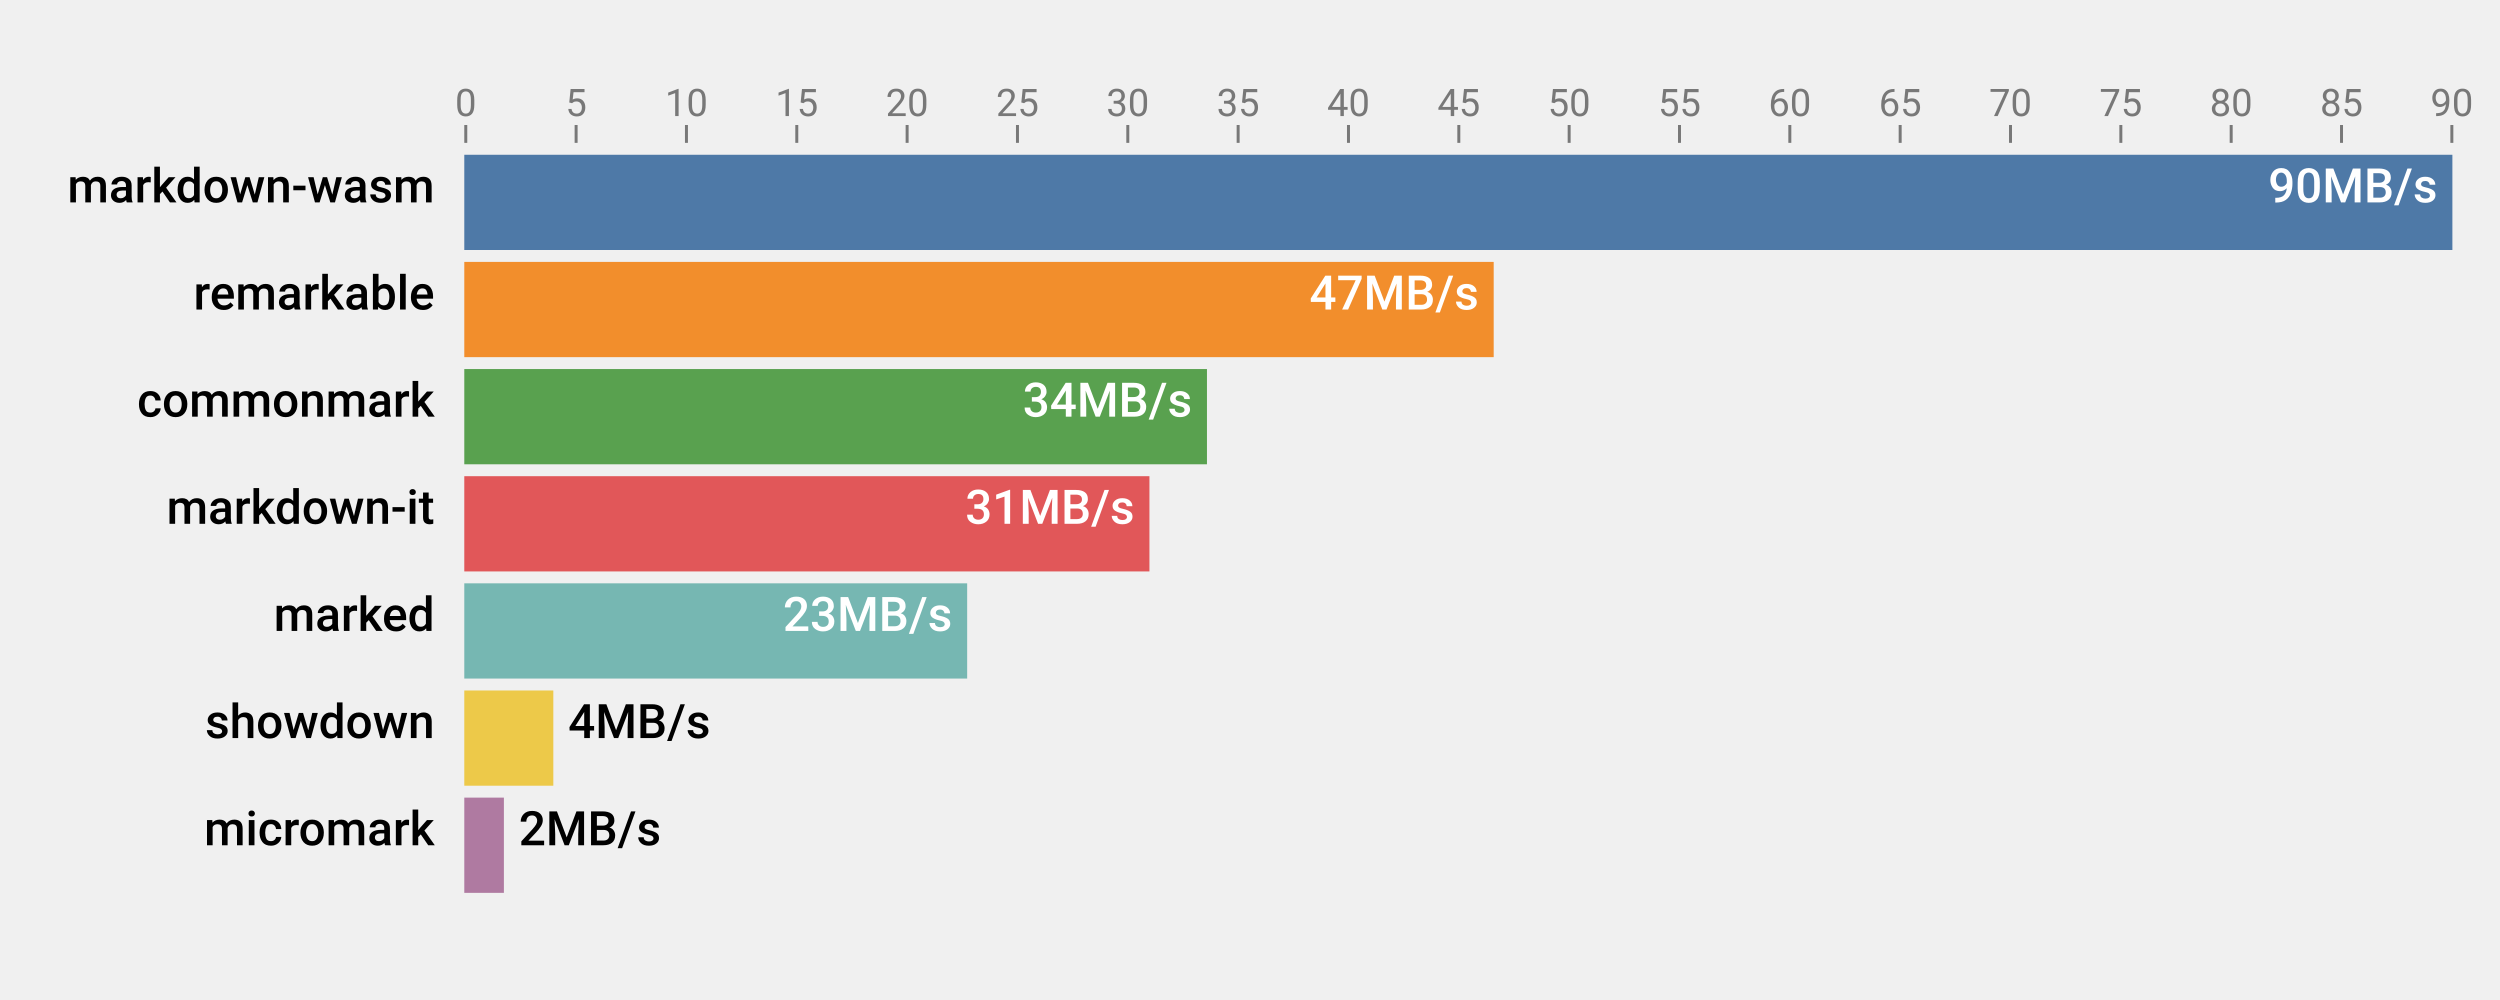
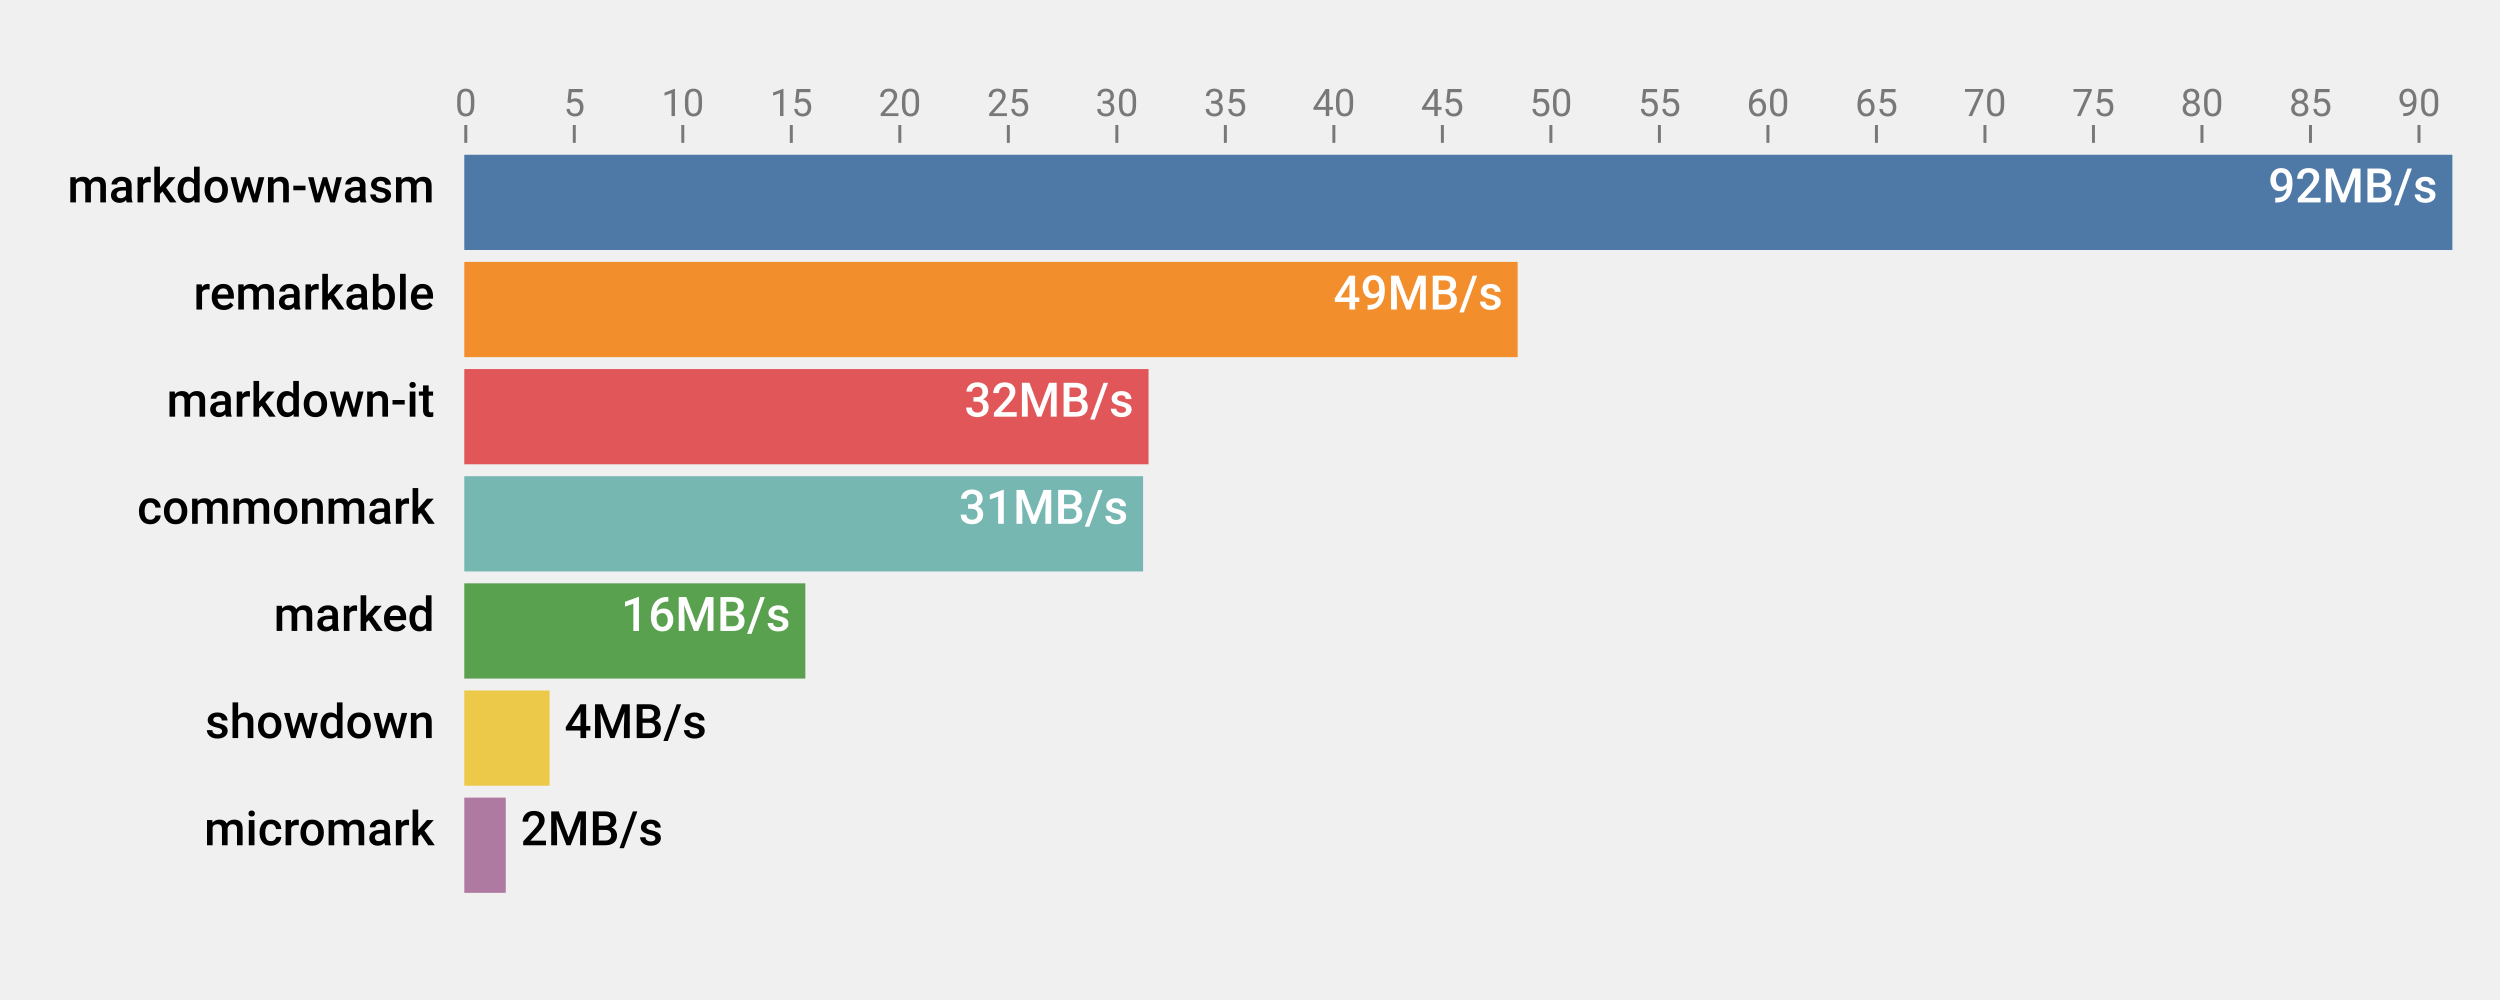
<svg xmlns="http://www.w3.org/2000/svg" width="840" height="336" font-family="system-ui,-apple-system,&quot;Segoe UI&quot;,Roboto,&quot;Helvetica Neue&quot;,&quot;Noto Sans&quot;,&quot;Liberation Sans&quot;,Arial,sans-serif" font-size="16">
  <g font-weight="500" text-anchor="end">
    <text x="156" y="68" alignment-baseline="central" dx="-10">markdown-wasm</text>
    <text x="156" y="104" alignment-baseline="central" dx="-10">remarkable</text>
-     <text x="156" y="140" alignment-baseline="central" dx="-10">commonmark</text>
-     <text x="156" y="176" alignment-baseline="central" dx="-10">markdown-it</text>
+     <text x="156" y="140" alignment-baseline="central" dx="-10">markdown-it</text>
+     <text x="156" y="176" alignment-baseline="central" dx="-10">commonmark</text>
    <text x="156" y="212" alignment-baseline="central" dx="-10">marked</text>
    <text x="156" y="248" alignment-baseline="central" dx="-10">showdown</text>
    <text x="156" y="284" alignment-baseline="central" dx="-10">micromark</text>
  </g>
  <path fill="#4e79a7" d="M156 52h668v32H156z" />
-   <path fill="#f28e2c" d="M156 88h345.879v32H156z" />
-   <path fill="#59a14f" d="M156 124h249.542v32H156z" />
-   <path fill="#e15759" d="M156 160h230.211v32H156z" />
-   <path fill="#76b7b2" d="M156 196h168.969v32H156z" />
-   <path fill="#edc949" d="M156 232h29.917v32H156z" />
-   <path fill="#af7aa1" d="M156 268h13.311v32H156z" />
+   <path fill="#f28e2c" d="M156 88h353.935v32H156z" />
+   <path fill="#e15759" d="M156 124h229.908v32H156z" />
+   <path fill="#76b7b2" d="M156 160h228.079v32H156z" />
+   <path fill="#59a14f" d="M156 196h114.596v32H156z" />
+   <path fill="#edc949" d="M156 232h28.666v32H156z" />
+   <path fill="#af7aa1" d="M156 268h13.936v32H156z" />
  <g fill="#fff" font-weight="500" text-anchor="end">
-     <text x="824" y="68" alignment-baseline="central" dx="-5">90MB/s</text>
-     <text x="501.879" y="104" alignment-baseline="central" dx="-5">47MB/s</text>
-     <text x="405.542" y="140" alignment-baseline="central" dx="-5">34MB/s</text>
-     <text x="386.211" y="176" alignment-baseline="central" dx="-5">31MB/s</text>
-     <text x="324.969" y="212" alignment-baseline="central" dx="-5">23MB/s</text>
-     <text x="185.917" y="248" fill="#000" alignment-baseline="central" dx="5" text-anchor="start">4MB/s</text>
-     <text x="169.311" y="284" fill="#000" alignment-baseline="central" dx="5" text-anchor="start">2MB/s</text>
+     <text x="824" y="68" alignment-baseline="central" dx="-5">92MB/s</text>
+     <text x="509.935" y="104" alignment-baseline="central" dx="-5">49MB/s</text>
+     <text x="385.908" y="140" alignment-baseline="central" dx="-5">32MB/s</text>
+     <text x="384.079" y="176" alignment-baseline="central" dx="-5">31MB/s</text>
+     <text x="270.596" y="212" alignment-baseline="central" dx="-5">16MB/s</text>
+     <text x="184.666" y="248" fill="#000" alignment-baseline="central" dx="5" text-anchor="start">4MB/s</text>
+     <text x="169.936" y="284" fill="#000" alignment-baseline="central" dx="5" text-anchor="start">2MB/s</text>
  </g>
  <g fill="none" font-size="12.8" opacity=".5" text-anchor="middle">
    <g class="tick" opacity="1">
      <path stroke="currentColor" d="M156.5 48v-6" />
      <text y="-9" fill="currentColor" dy="0em" transform="translate(156.5 48)">0</text>
    </g>
    <g class="tick" opacity="1">
-       <path stroke="currentColor" d="M193.574 48v-6" />
-       <text y="-9" fill="currentColor" dy="0em" transform="translate(193.574 48)">5</text>
+       <path stroke="currentColor" d="M192.96 48v-6" />
+       <text y="-9" fill="currentColor" dy="0em" transform="translate(192.96 48)">5</text>
    </g>
    <g class="tick" opacity="1">
-       <path stroke="currentColor" d="M230.647 48v-6" />
-       <text y="-9" fill="currentColor" dy="0em" transform="translate(230.647 48)">10</text>
+       <path stroke="currentColor" d="M229.42 48v-6" />
+       <text y="-9" fill="currentColor" dy="0em" transform="translate(229.42 48)">10</text>
    </g>
    <g class="tick" opacity="1">
-       <path stroke="currentColor" d="M267.72 48v-6" />
-       <text y="-9" fill="currentColor" dy="0em" transform="translate(267.72 48)">15</text>
+       <path stroke="currentColor" d="M265.88 48v-6" />
+       <text y="-9" fill="currentColor" dy="0em" transform="translate(265.88 48)">15</text>
    </g>
    <g class="tick" opacity="1">
-       <path stroke="currentColor" d="M304.794 48v-6" />
-       <text y="-9" fill="currentColor" dy="0em" transform="translate(304.794 48)">20</text>
+       <path stroke="currentColor" d="M302.34 48v-6" />
+       <text y="-9" fill="currentColor" dy="0em" transform="translate(302.34 48)">20</text>
    </g>
    <g class="tick" opacity="1">
-       <path stroke="currentColor" d="M341.868 48v-6" />
-       <text y="-9" fill="currentColor" dy="0em" transform="translate(341.868 48)">25</text>
+       <path stroke="currentColor" d="M338.8 48v-6" />
+       <text y="-9" fill="currentColor" dy="0em" transform="translate(338.8 48)">25</text>
    </g>
    <g class="tick" opacity="1">
-       <path stroke="currentColor" d="M378.941 48v-6" />
-       <text y="-9" fill="currentColor" dy="0em" transform="translate(378.941 48)">30</text>
+       <path stroke="currentColor" d="M375.26 48v-6" />
+       <text y="-9" fill="currentColor" dy="0em" transform="translate(375.26 48)">30</text>
    </g>
    <g class="tick" opacity="1">
-       <path stroke="currentColor" d="M416.015 48v-6" />
-       <text y="-9" fill="currentColor" dy="0em" transform="translate(416.015 48)">35</text>
+       <path stroke="currentColor" d="M411.72 48v-6" />
+       <text y="-9" fill="currentColor" dy="0em" transform="translate(411.72 48)">35</text>
    </g>
    <g class="tick" opacity="1">
-       <path stroke="currentColor" d="M453.088 48v-6" />
-       <text y="-9" fill="currentColor" dy="0em" transform="translate(453.088 48)">40</text>
+       <path stroke="currentColor" d="M448.18 48v-6" />
+       <text y="-9" fill="currentColor" dy="0em" transform="translate(448.18 48)">40</text>
    </g>
    <g class="tick" opacity="1">
-       <path stroke="currentColor" d="M490.162 48v-6" />
-       <text y="-9" fill="currentColor" dy="0em" transform="translate(490.162 48)">45</text>
+       <path stroke="currentColor" d="M484.64 48v-6" />
+       <text y="-9" fill="currentColor" dy="0em" transform="translate(484.64 48)">45</text>
    </g>
    <g class="tick" opacity="1">
-       <path stroke="currentColor" d="M527.235 48v-6" />
-       <text y="-9" fill="currentColor" dy="0em" transform="translate(527.235 48)">50</text>
+       <path stroke="currentColor" d="M521.1 48v-6" />
+       <text y="-9" fill="currentColor" dy="0em" transform="translate(521.1 48)">50</text>
    </g>
    <g class="tick" opacity="1">
-       <path stroke="currentColor" d="M564.309 48v-6" />
-       <text y="-9" fill="currentColor" dy="0em" transform="translate(564.309 48)">55</text>
+       <path stroke="currentColor" d="M557.56 48v-6" />
+       <text y="-9" fill="currentColor" dy="0em" transform="translate(557.56 48)">55</text>
    </g>
    <g class="tick" opacity="1">
-       <path stroke="currentColor" d="M601.382 48v-6" />
-       <text y="-9" fill="currentColor" dy="0em" transform="translate(601.382 48)">60</text>
+       <path stroke="currentColor" d="M594.02 48v-6" />
+       <text y="-9" fill="currentColor" dy="0em" transform="translate(594.02 48)">60</text>
    </g>
    <g class="tick" opacity="1">
-       <path stroke="currentColor" d="M638.456 48v-6" />
-       <text y="-9" fill="currentColor" dy="0em" transform="translate(638.456 48)">65</text>
+       <path stroke="currentColor" d="M630.481 48v-6" />
+       <text y="-9" fill="currentColor" dy="0em" transform="translate(630.481 48)">65</text>
    </g>
    <g class="tick" opacity="1">
-       <path stroke="currentColor" d="M675.53 48v-6" />
-       <text y="-9" fill="currentColor" dy="0em" transform="translate(675.53 48)">70</text>
+       <path stroke="currentColor" d="M666.941 48v-6" />
+       <text y="-9" fill="currentColor" dy="0em" transform="translate(666.941 48)">70</text>
    </g>
    <g class="tick" opacity="1">
-       <path stroke="currentColor" d="M712.603 48v-6" />
-       <text y="-9" fill="currentColor" dy="0em" transform="translate(712.603 48)">75</text>
+       <path stroke="currentColor" d="M703.401 48v-6" />
+       <text y="-9" fill="currentColor" dy="0em" transform="translate(703.401 48)">75</text>
    </g>
    <g class="tick" opacity="1">
-       <path stroke="currentColor" d="M749.676 48v-6" />
-       <text y="-9" fill="currentColor" dy="0em" transform="translate(749.676 48)">80</text>
+       <path stroke="currentColor" d="M739.861 48v-6" />
+       <text y="-9" fill="currentColor" dy="0em" transform="translate(739.861 48)">80</text>
    </g>
    <g class="tick" opacity="1">
-       <path stroke="currentColor" d="M786.75 48v-6" />
-       <text y="-9" fill="currentColor" dy="0em" transform="translate(786.75 48)">85</text>
+       <path stroke="currentColor" d="M776.321 48v-6" />
+       <text y="-9" fill="currentColor" dy="0em" transform="translate(776.321 48)">85</text>
    </g>
    <g class="tick" opacity="1">
-       <path stroke="currentColor" d="M823.823 48v-6" />
-       <text y="-9" fill="currentColor" dy="0em" transform="translate(823.823 48)">90</text>
+       <path stroke="currentColor" d="M812.781 48v-6" />
+       <text y="-9" fill="currentColor" dy="0em" transform="translate(812.781 48)">90</text>
    </g>
  </g>
</svg>
